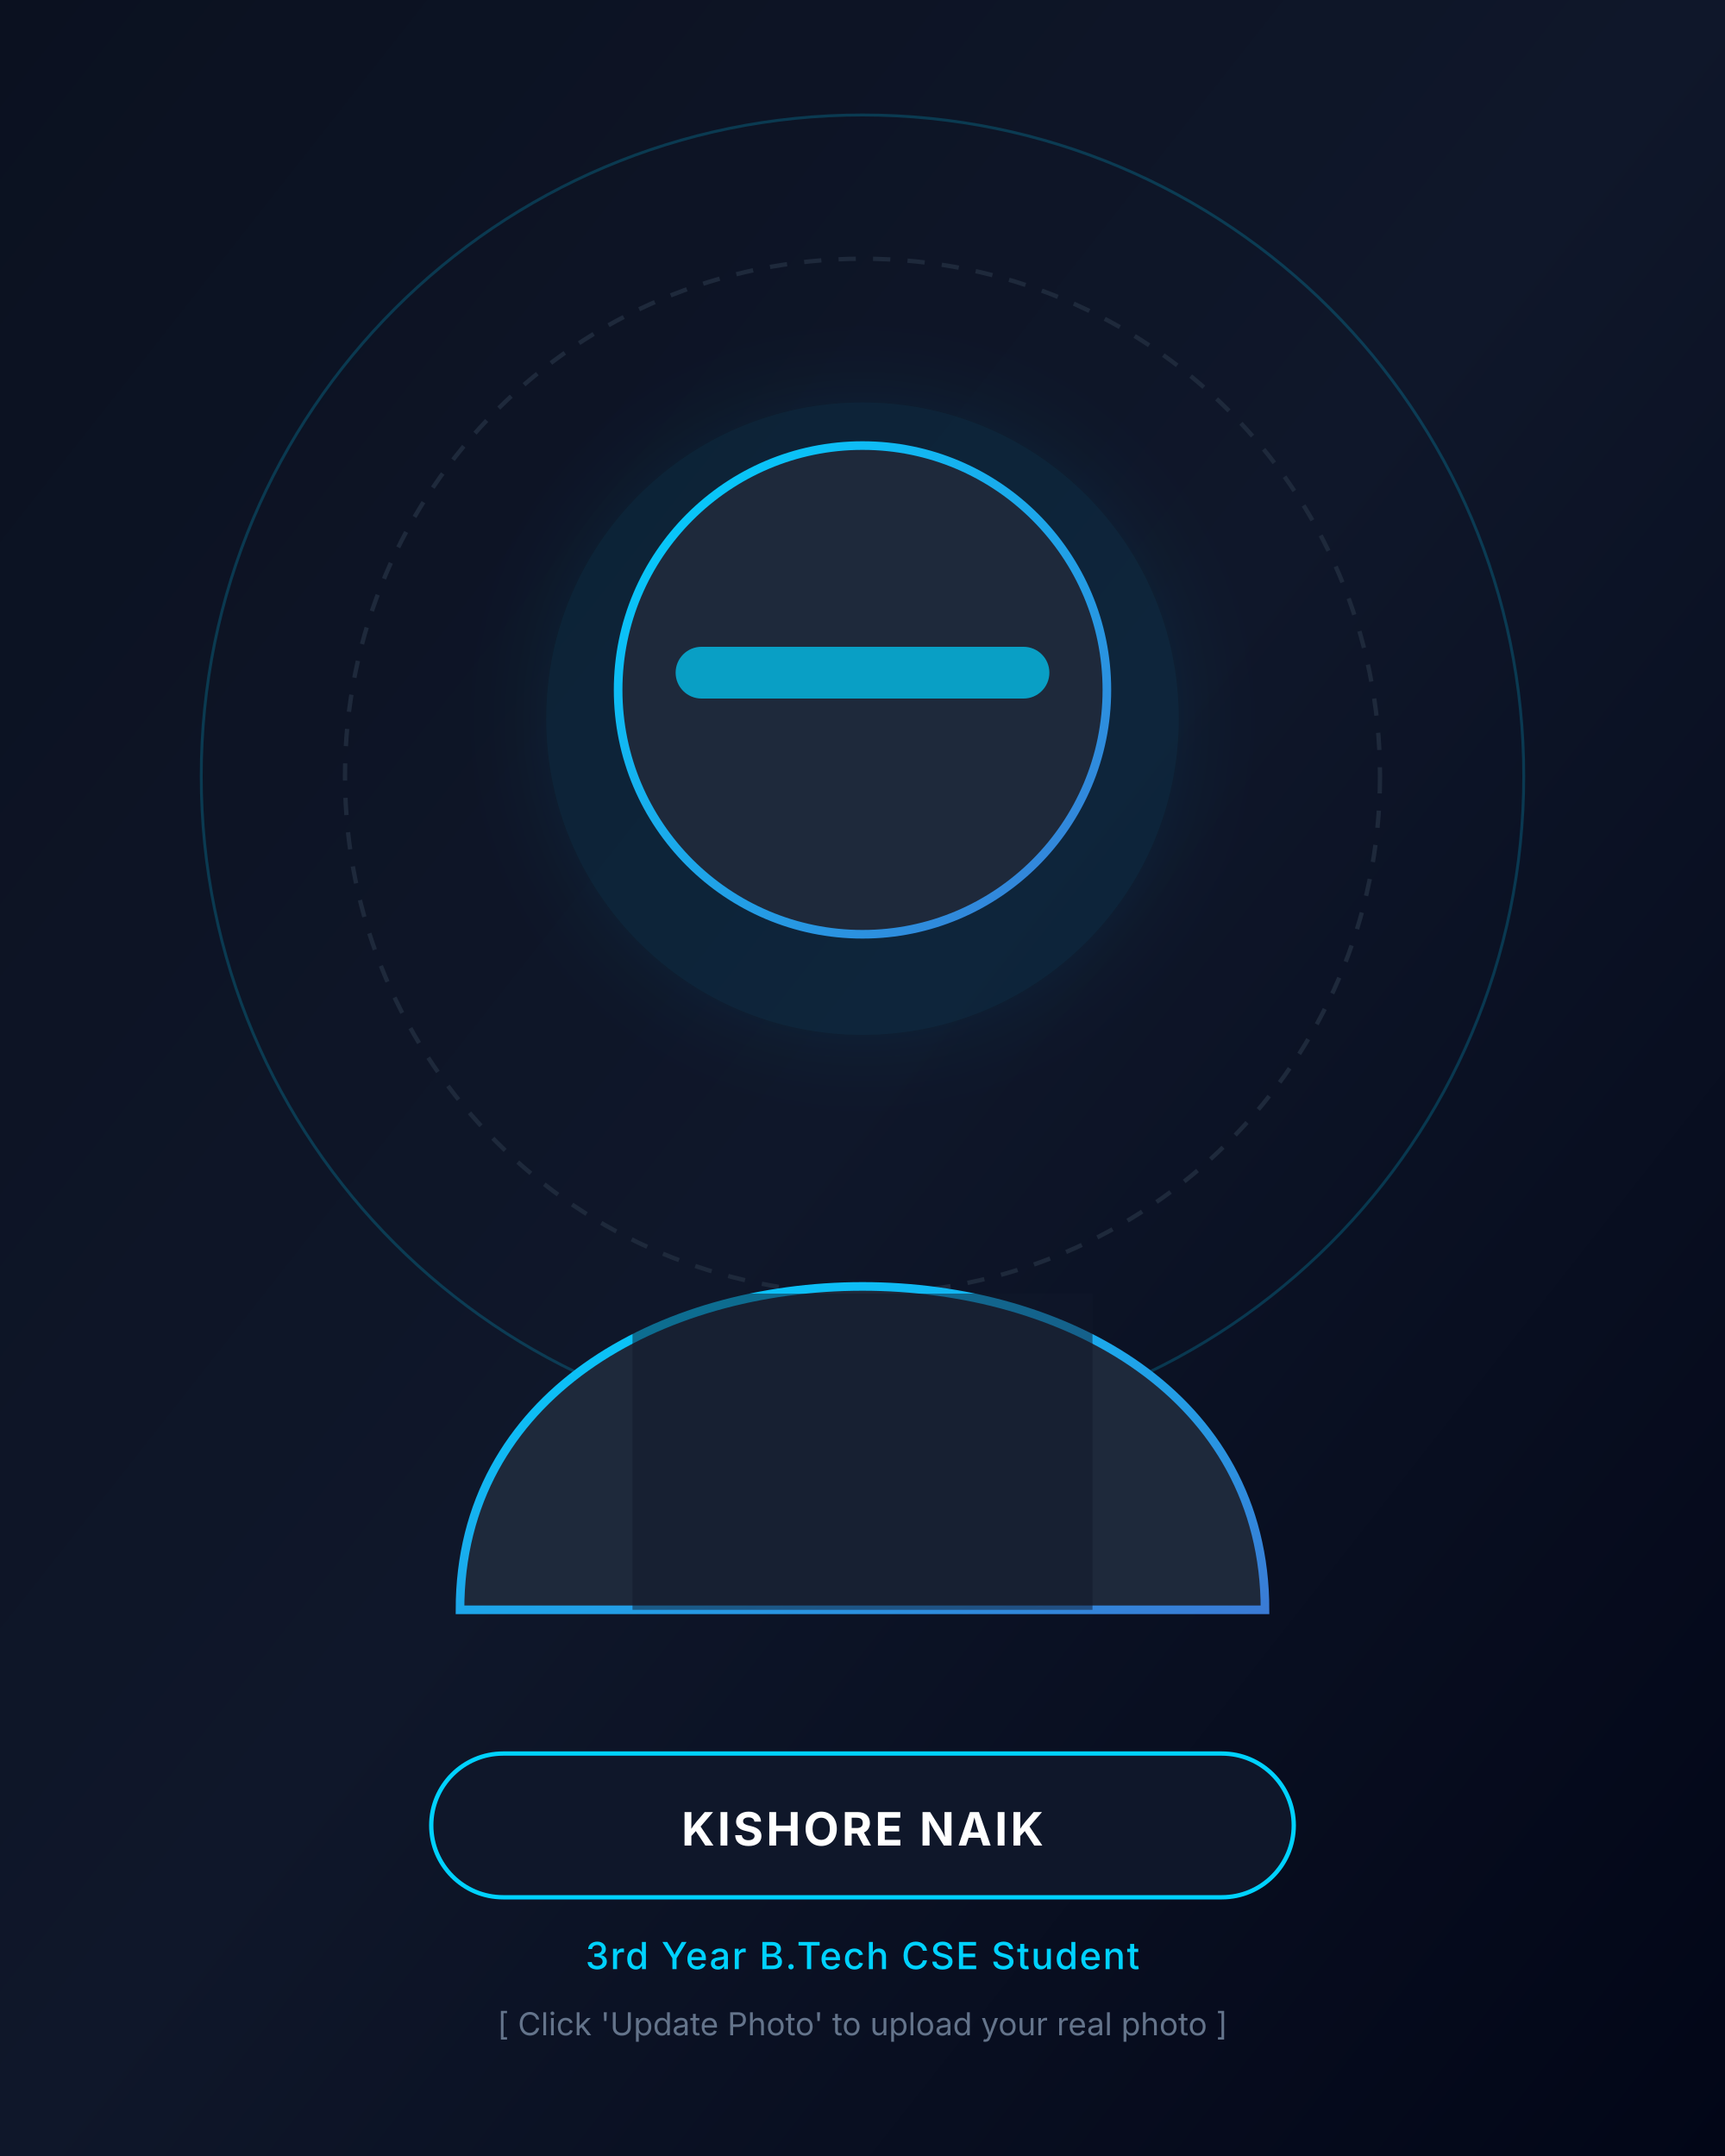
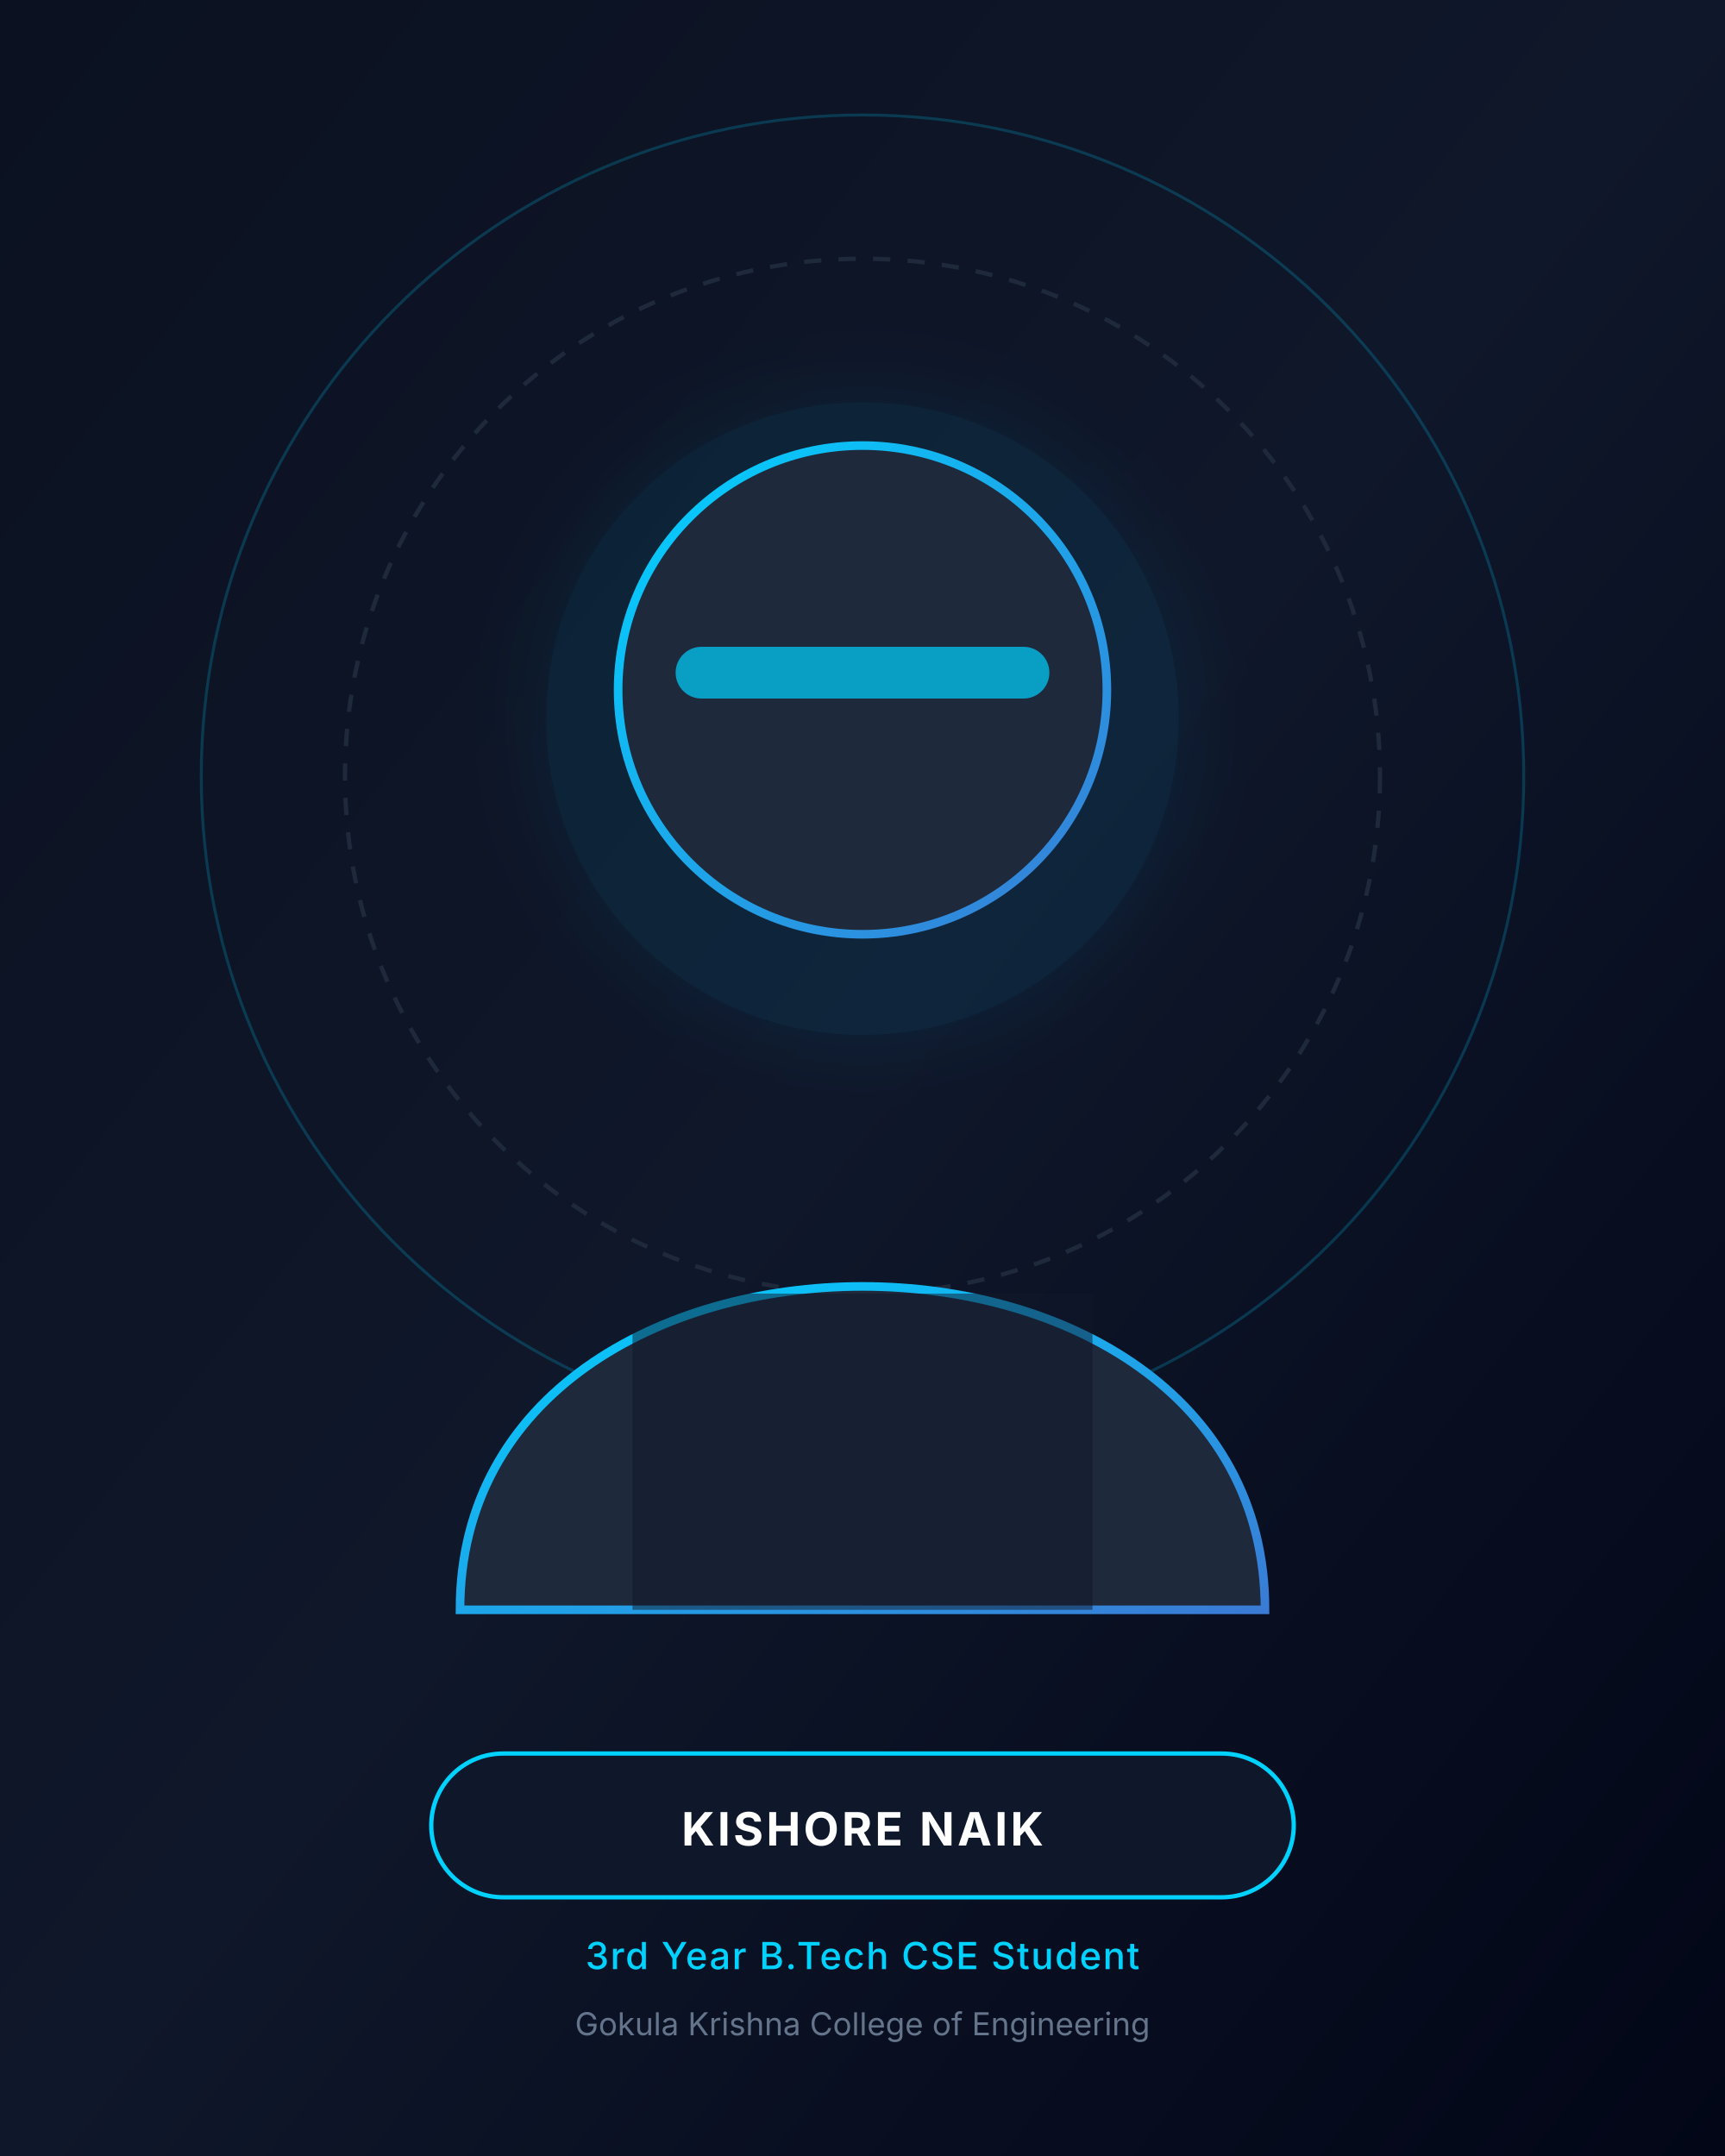
<svg xmlns="http://www.w3.org/2000/svg" width="600" height="750" viewBox="0 0 600 750">
  <defs>
    <linearGradient id="bgGrad" x1="0%" y1="0%" x2="100%" y2="100%">
      <stop offset="0%" stop-color="#0b1120" />
      <stop offset="50%" stop-color="#0f172a" />
      <stop offset="100%" stop-color="#020617" />
    </linearGradient>
    <linearGradient id="cyanGrad" x1="0%" y1="0%" x2="100%" y2="100%">
      <stop offset="0%" stop-color="#00d2ff" />
      <stop offset="100%" stop-color="#3a7bd5" />
    </linearGradient>
    <filter id="glow" x="-20%" y="-20%" width="140%" height="140%">
      <feGaussianBlur stdDeviation="15" result="blur" />
      <feComposite in="SourceGraphic" in2="blur" operator="over" />
    </filter>
  </defs>
  <rect width="100%" height="100%" fill="url(#bgGrad)" />
  <circle cx="300" cy="270" r="180" fill="none" stroke="#1e293b" stroke-width="1.5" stroke-dasharray="6,6" />
  <circle cx="300" cy="270" r="230" fill="none" stroke="#00d2ff" stroke-width="1" opacity="0.2" />
  <g id="avatar">
    <circle cx="300" cy="250" r="110" fill="#00d2ff" opacity="0.08" filter="url(#glow)" />
    <circle cx="300" cy="240" r="85" fill="#1e293b" stroke="url(#cyanGrad)" stroke-width="3" />
    <rect x="235" y="225" width="130" height="18" rx="9" fill="#00d2ff" opacity="0.7" />
    <path d="M160 560 C160 410, 440 410, 440 560 Z" fill="#1e293b" stroke="url(#cyanGrad)" stroke-width="3" />
    <path d="M220 560 L220 450 L380 450 L380 560 Z" fill="#0f172a" opacity="0.5" />
  </g>
  <rect x="150" y="610" width="300" height="50" rx="25" fill="#0f172a" stroke="#00d2ff" stroke-width="1.5" />
  <text x="300" y="642" font-family="'Inter', -apple-system, sans-serif" font-size="16" font-weight="700" fill="#ffffff" text-anchor="middle" letter-spacing="1">
    KISHORE NAIK
  </text>
  <text x="300" y="685" font-family="'Inter', -apple-system, sans-serif" font-size="13" font-weight="500" fill="#00d2ff" text-anchor="middle" letter-spacing="0.5">
    3rd Year B.Tech CSE Student
  </text>
  <text x="300" y="708" font-family="'Inter', -apple-system, sans-serif" font-size="11" fill="#64748b" text-anchor="middle">
-     [ Click 'Update Photo' to upload your real photo ]
+     Gokula Krishna College of Engineering
  </text>
</svg>
